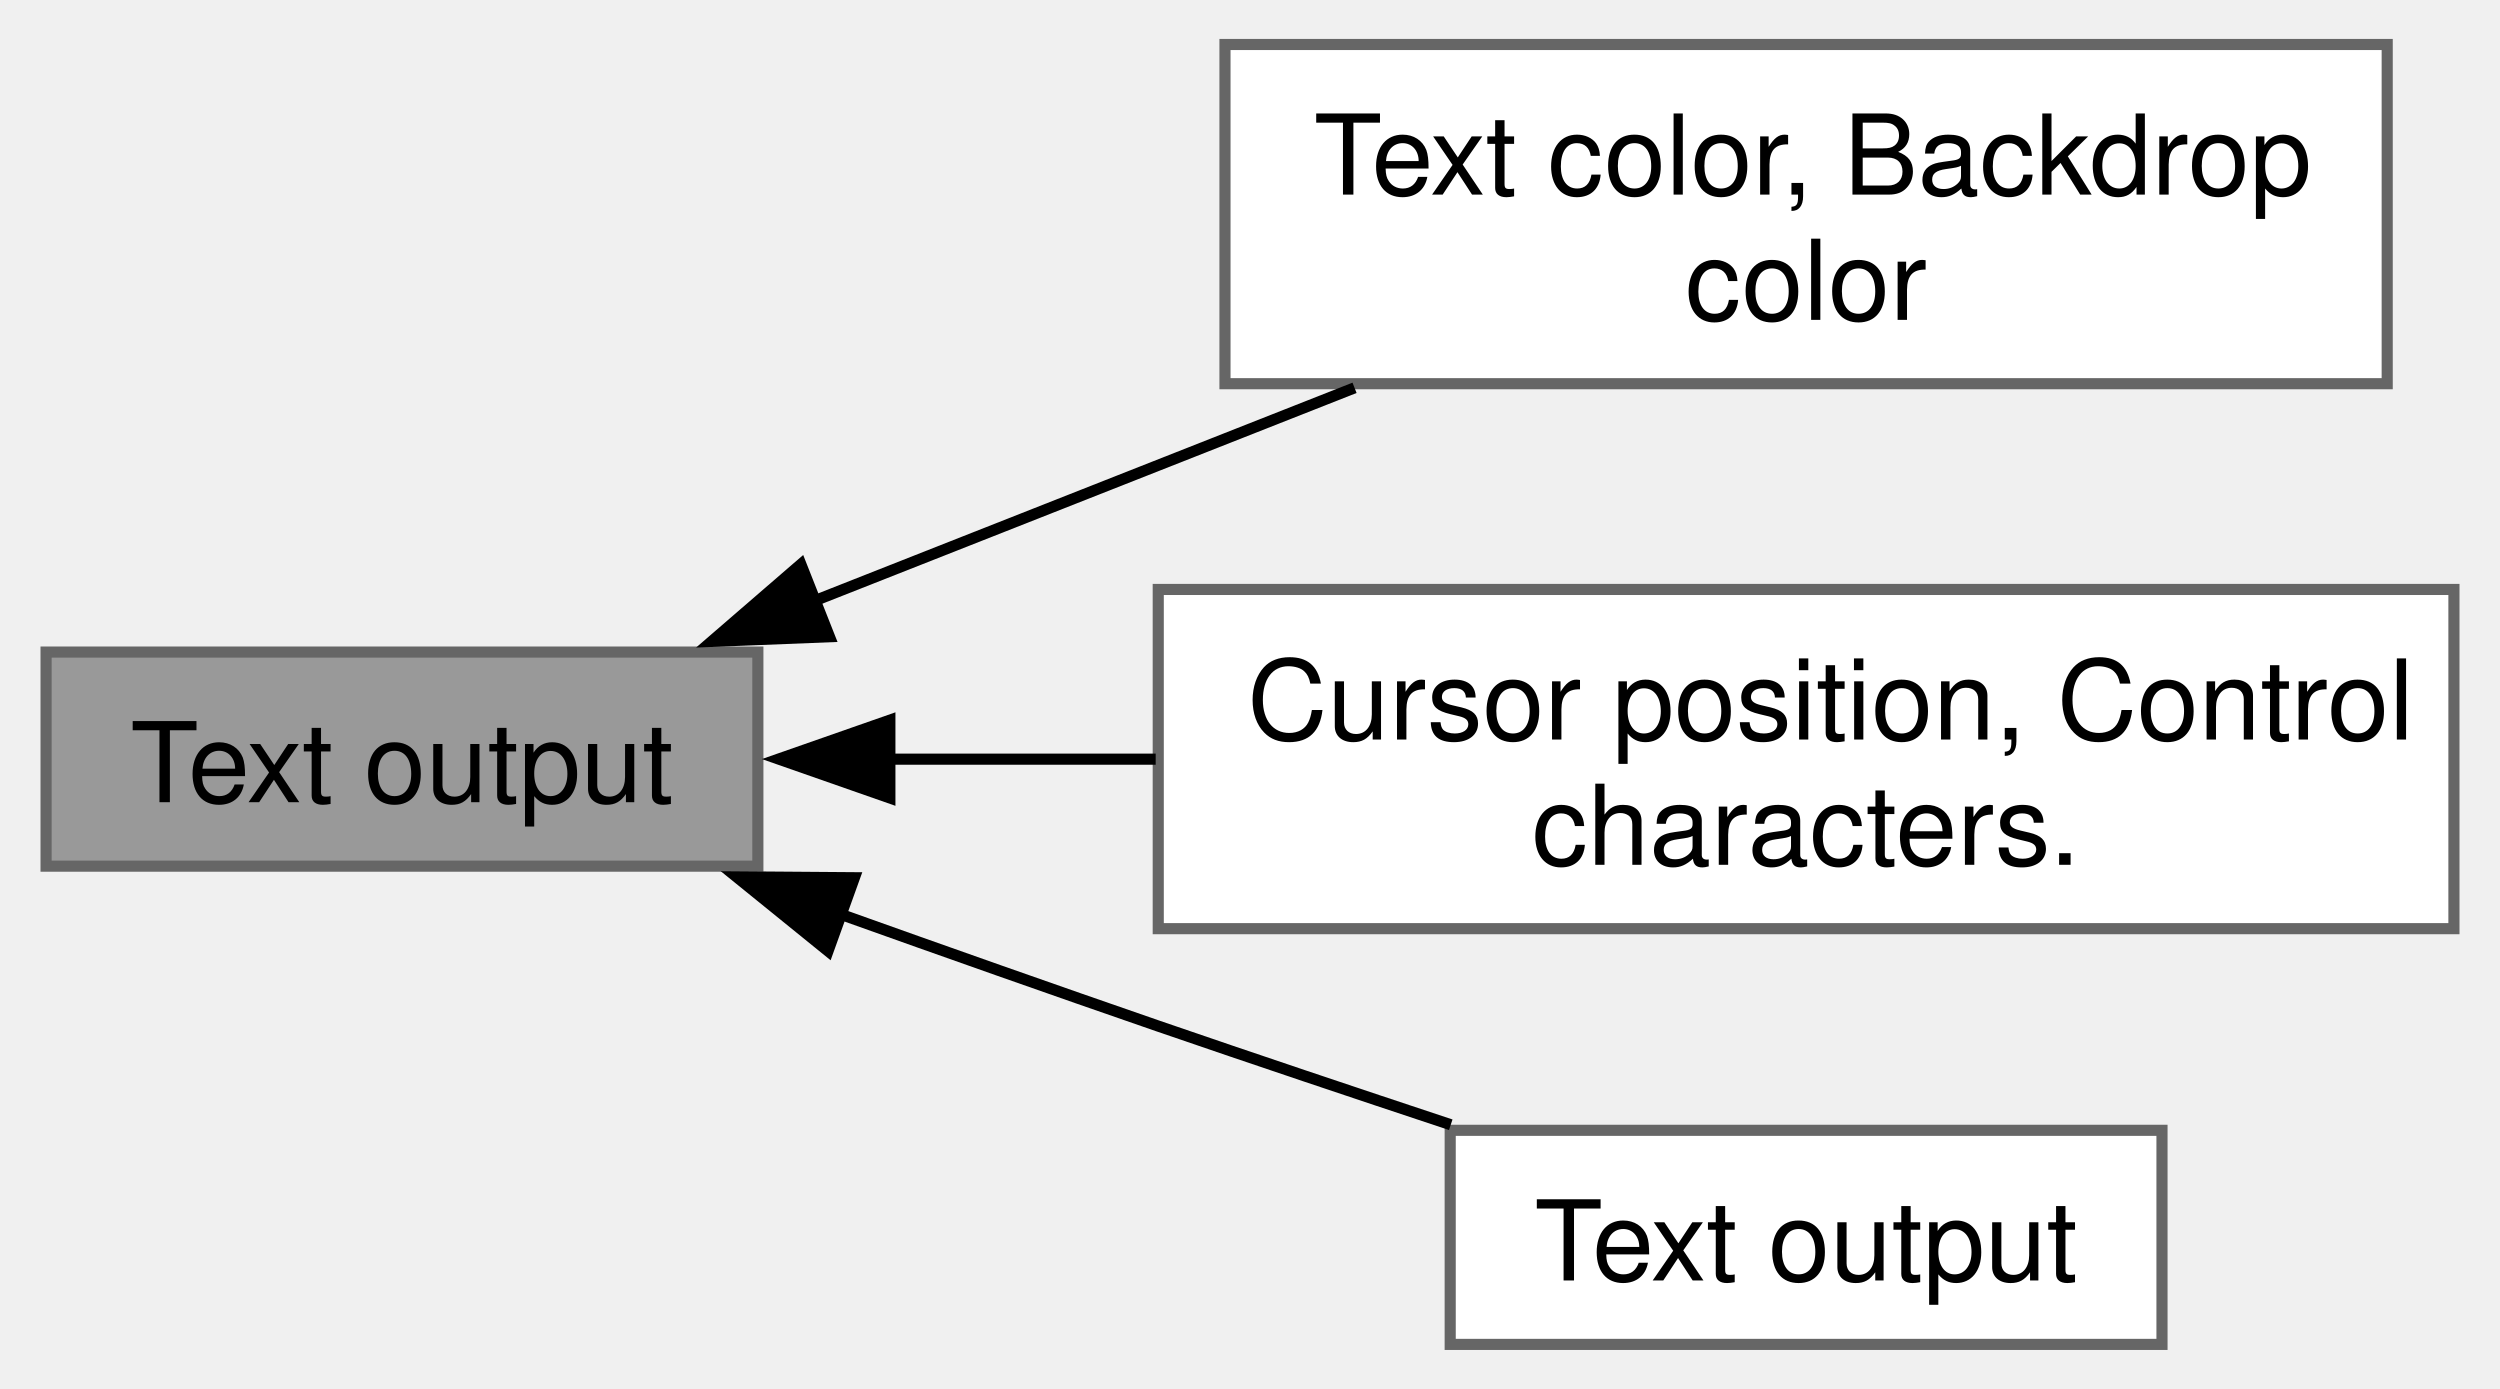
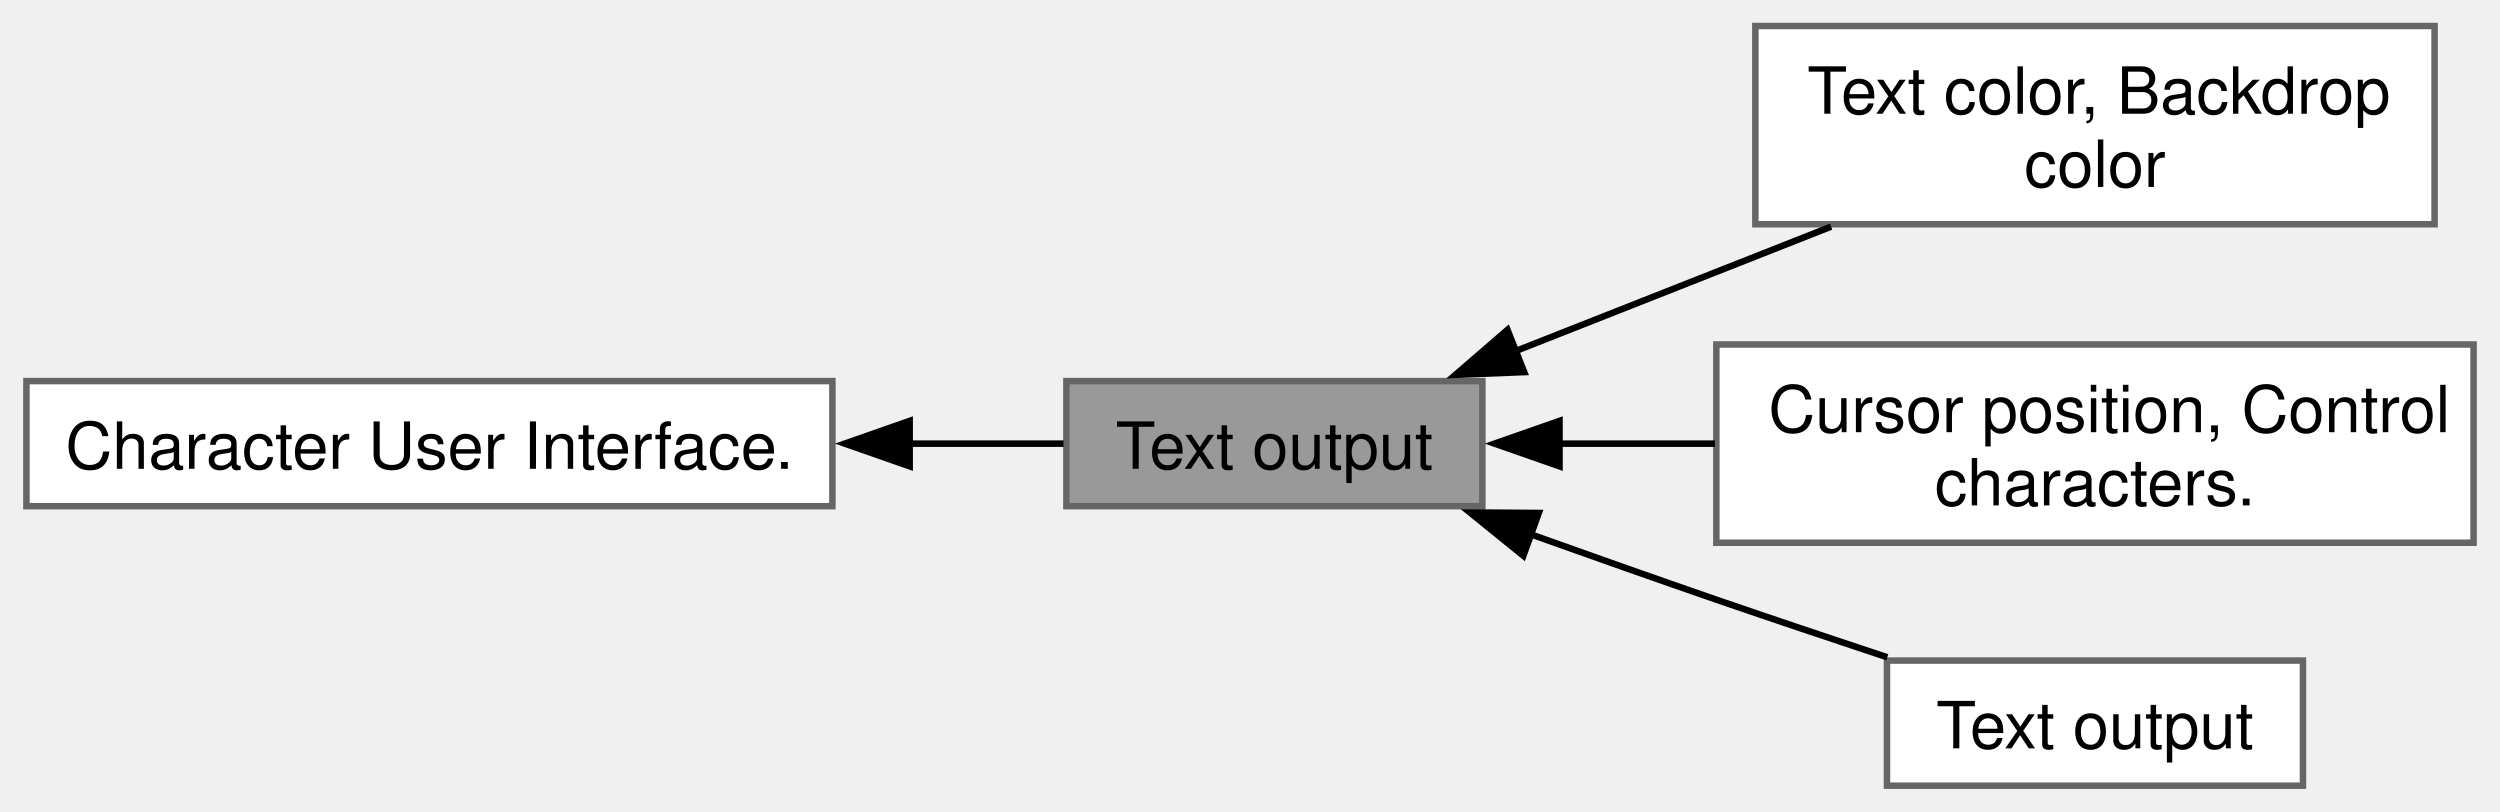
- <svg xmlns="http://www.w3.org/2000/svg" xmlns:xlink="http://www.w3.org/1999/xlink" width="225pt" height="125pt" viewBox="0.00 0.00 224.50 124.88">
+ <svg xmlns="http://www.w3.org/2000/svg" xmlns:xlink="http://www.w3.org/1999/xlink" width="385pt" height="125pt" viewBox="0.00 0.00 384.50 124.88">
  <g id="graph0" class="graph" transform="scale(1 1) rotate(0) translate(4 120.88)">
    <g id="Node000001" class="node">
      <g id="a_Node000001">
        <a xlink:title="#include &lt;text.h&gt;">
-           <polygon fill="#999999" stroke="#666666" points="64,-62.25 0,-62.25 0,-43 64,-43 64,-62.25" />
-           <text text-anchor="middle" x="32" y="-48.75" font-family="Helvetica,sans-Serif" font-size="10.00">Text output</text>
+           <polygon fill="#999999" stroke="#666666" points="224,-62.25 160,-62.25 160,-43 224,-43 224,-62.25" />
+           <text text-anchor="middle" x="192" y="-48.75" font-family="Helvetica,sans-Serif" font-size="10.00">Text output</text>
        </a>
      </g>
    </g>
+     <g id="Node000004" class="node">
+       <g id="a_Node000004">
+         <a xlink:href="group__CUI__COLOR.html" target="_top" xlink:title="Text color, Background color, Backdrop color.">
+           <polygon fill="white" stroke="#666666" points="370.5,-116.88 266,-116.88 266,-86.38 370.5,-86.38 370.5,-116.88" />
+           <text text-anchor="start" x="274" y="-103.38" font-family="Helvetica,sans-Serif" font-size="10.00">Text color, Backdrop</text>
+           <text text-anchor="middle" x="318.25" y="-92.12" font-family="Helvetica,sans-Serif" font-size="10.00"> color</text>
+         </a>
+       </g>
+     </g>
+     <g id="edge3" class="edge">
+       <path fill="none" stroke="black" d="M229.02,-66.83C244.25,-72.84 262.05,-79.85 277.65,-86.01" />
+       <polygon fill="black" stroke="black" points="230.44,-63.63 219.85,-63.21 227.87,-70.14 230.44,-63.63" />
+     </g>
    <g id="Node000003" class="node">
      <g id="a_Node000003">
-         <a xlink:href="group__CUI__COLOR.html" target="_top" xlink:title="Text color, Background color, Backdrop color.">
-           <polygon fill="white" stroke="#666666" points="210.5,-116.88 106,-116.88 106,-86.38 210.5,-86.38 210.5,-116.88" />
-           <text text-anchor="start" x="114" y="-103.38" font-family="Helvetica,sans-Serif" font-size="10.00">Text color, Backdrop</text>
-           <text text-anchor="middle" x="158.25" y="-92.12" font-family="Helvetica,sans-Serif" font-size="10.00"> color</text>
+         <a xlink:href="group__CUI__CONTROL.html" target="_top" xlink:title="Cursor position, Control characters, Clear screen, etc.">
+           <polygon fill="white" stroke="#666666" points="376.5,-67.88 260,-67.88 260,-37.38 376.5,-37.38 376.5,-67.88" />
+           <text text-anchor="start" x="268" y="-54.38" font-family="Helvetica,sans-Serif" font-size="10.00">Cursor position, Control</text>
+           <text text-anchor="middle" x="318.25" y="-43.12" font-family="Helvetica,sans-Serif" font-size="10.00"> characters.</text>
        </a>
      </g>
    </g>
    <g id="edge2" class="edge">
-       <path fill="none" stroke="black" d="M69.02,-66.83C84.25,-72.84 102.05,-79.85 117.65,-86.01" />
-       <polygon fill="black" stroke="black" points="70.44,-63.63 59.85,-63.21 67.87,-70.14 70.44,-63.63" />
+       <path fill="none" stroke="black" d="M235.71,-52.62C243.47,-52.62 251.67,-52.62 259.77,-52.62" />
+       <polygon fill="black" stroke="black" points="235.87,-49.13 225.87,-52.63 235.87,-56.13 235.87,-49.13" />
+     </g>
+     <g id="Node000005" class="node">
+       <g id="a_Node000005">
+         <a xlink:href="group__CUI__PRINT.html" target="_top" xlink:title="Simple print functions.">
+           <polygon fill="white" stroke="#666666" points="350.25,-19.25 286.25,-19.25 286.25,0 350.25,0 350.25,-19.25" />
+           <text text-anchor="middle" x="318.25" y="-5.75" font-family="Helvetica,sans-Serif" font-size="10.00">Text output</text>
+         </a>
+       </g>
+     </g>
+     <g id="edge4" class="edge">
+       <path fill="none" stroke="black" d="M231.29,-38.73C240.66,-35.38 250.68,-31.84 260,-28.62 268.51,-25.69 277.77,-22.58 286.3,-19.75" />
+       <polygon fill="black" stroke="black" points="230.31,-35.37 222.08,-42.04 232.68,-41.96 230.31,-35.37" />
    </g>
    <g id="Node000002" class="node">
      <g id="a_Node000002">
-         <a xlink:href="group__CUI__CONTROL.html" target="_top" xlink:title="Cursor position, Control characters, Clear screen, etc.">
-           <polygon fill="white" stroke="#666666" points="216.5,-67.88 100,-67.88 100,-37.38 216.5,-37.38 216.5,-67.88" />
-           <text text-anchor="start" x="108" y="-54.38" font-family="Helvetica,sans-Serif" font-size="10.00">Cursor position, Control</text>
-           <text text-anchor="middle" x="158.25" y="-43.12" font-family="Helvetica,sans-Serif" font-size="10.00"> characters.</text>
+         <a xlink:href="group__LIBMSX__CUI.html" target="_top" xlink:title=" ">
+           <polygon fill="white" stroke="#666666" points="124,-62.25 0,-62.25 0,-43 124,-43 124,-62.25" />
+           <text text-anchor="middle" x="62" y="-48.75" font-family="Helvetica,sans-Serif" font-size="10.00">Character User Interface.</text>
        </a>
      </g>
    </g>
    <g id="edge1" class="edge">
-       <path fill="none" stroke="black" d="M75.71,-52.62C83.47,-52.62 91.67,-52.62 99.77,-52.62" />
-       <polygon fill="black" stroke="black" points="75.87,-49.13 65.87,-52.63 75.87,-56.13 75.87,-49.13" />
-     </g>
-     <g id="Node000004" class="node">
-       <g id="a_Node000004">
-         <a xlink:href="group__CUI__PRINT.html" target="_top" xlink:title="Simple print functions.">
-           <polygon fill="white" stroke="#666666" points="190.25,-19.25 126.25,-19.25 126.25,0 190.25,0 190.25,-19.25" />
-           <text text-anchor="middle" x="158.25" y="-5.75" font-family="Helvetica,sans-Serif" font-size="10.00">Text output</text>
-         </a>
-       </g>
-     </g>
-     <g id="edge3" class="edge">
-       <path fill="none" stroke="black" d="M71.29,-38.73C80.66,-35.38 90.68,-31.84 100,-28.62 108.51,-25.69 117.77,-22.58 126.3,-19.75" />
-       <polygon fill="black" stroke="black" points="70.31,-35.37 62.08,-42.04 72.68,-41.96 70.31,-35.37" />
+       <path fill="none" stroke="black" d="M135.79,-52.62C144.1,-52.62 152.22,-52.62 159.56,-52.62" />
+       <polygon fill="black" stroke="black" points="135.89,-49.13 125.89,-52.63 135.89,-56.13 135.89,-49.13" />
    </g>
  </g>
</svg>
